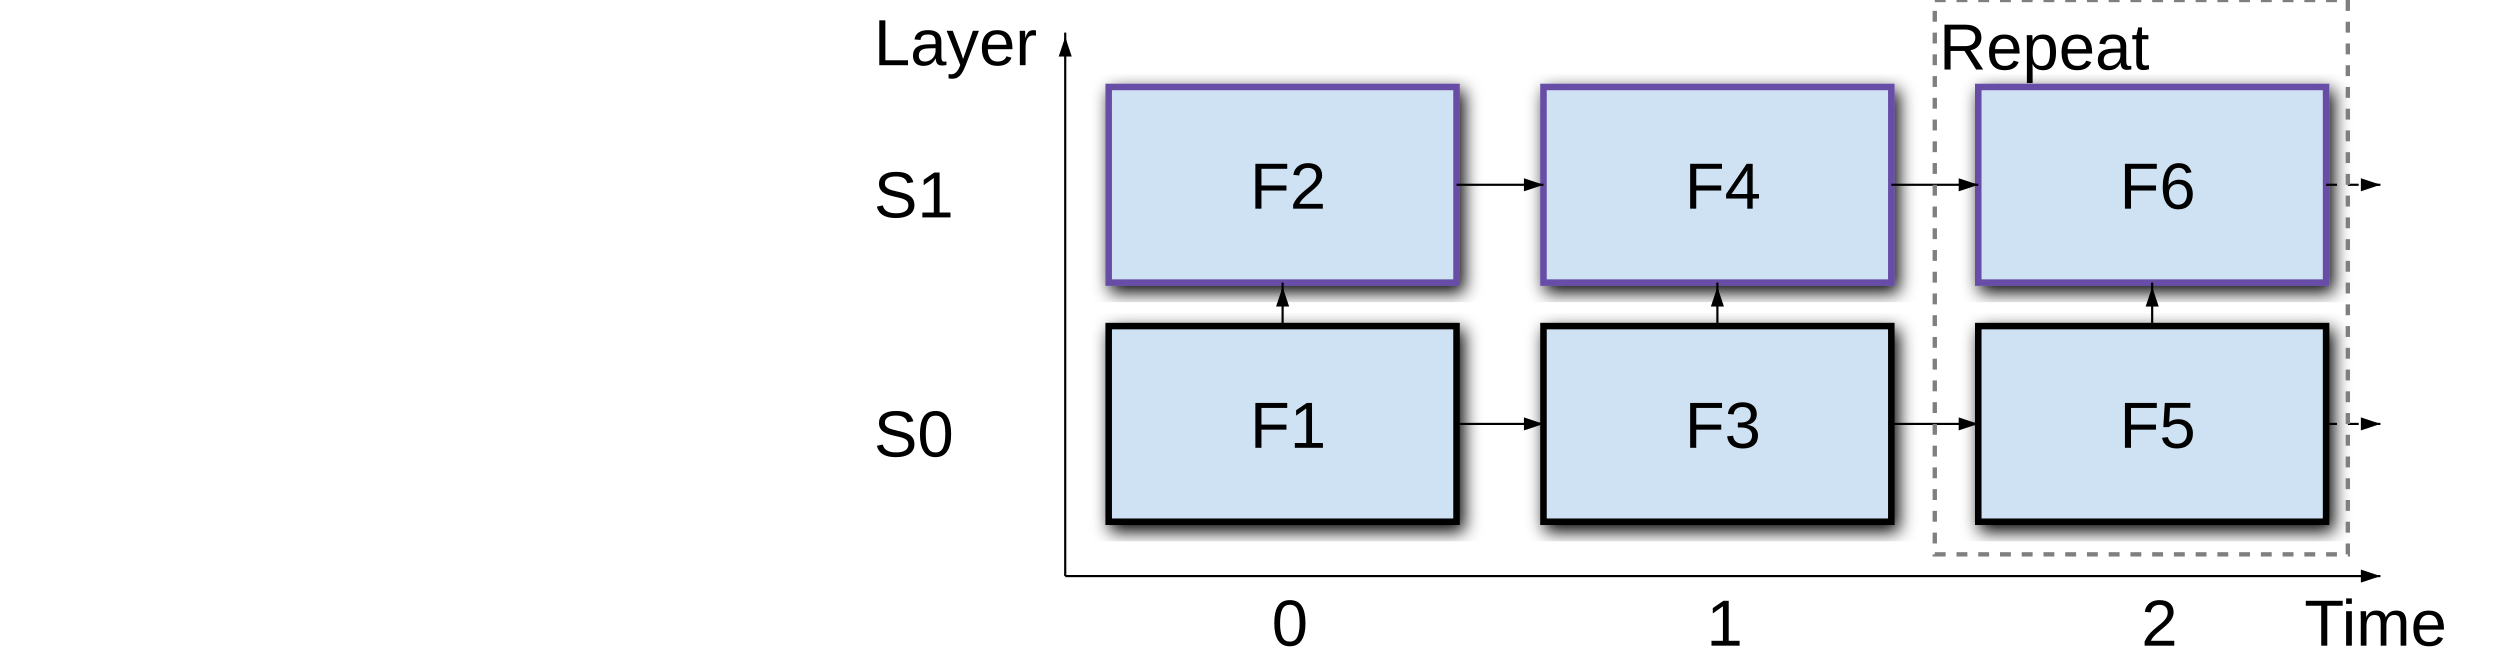
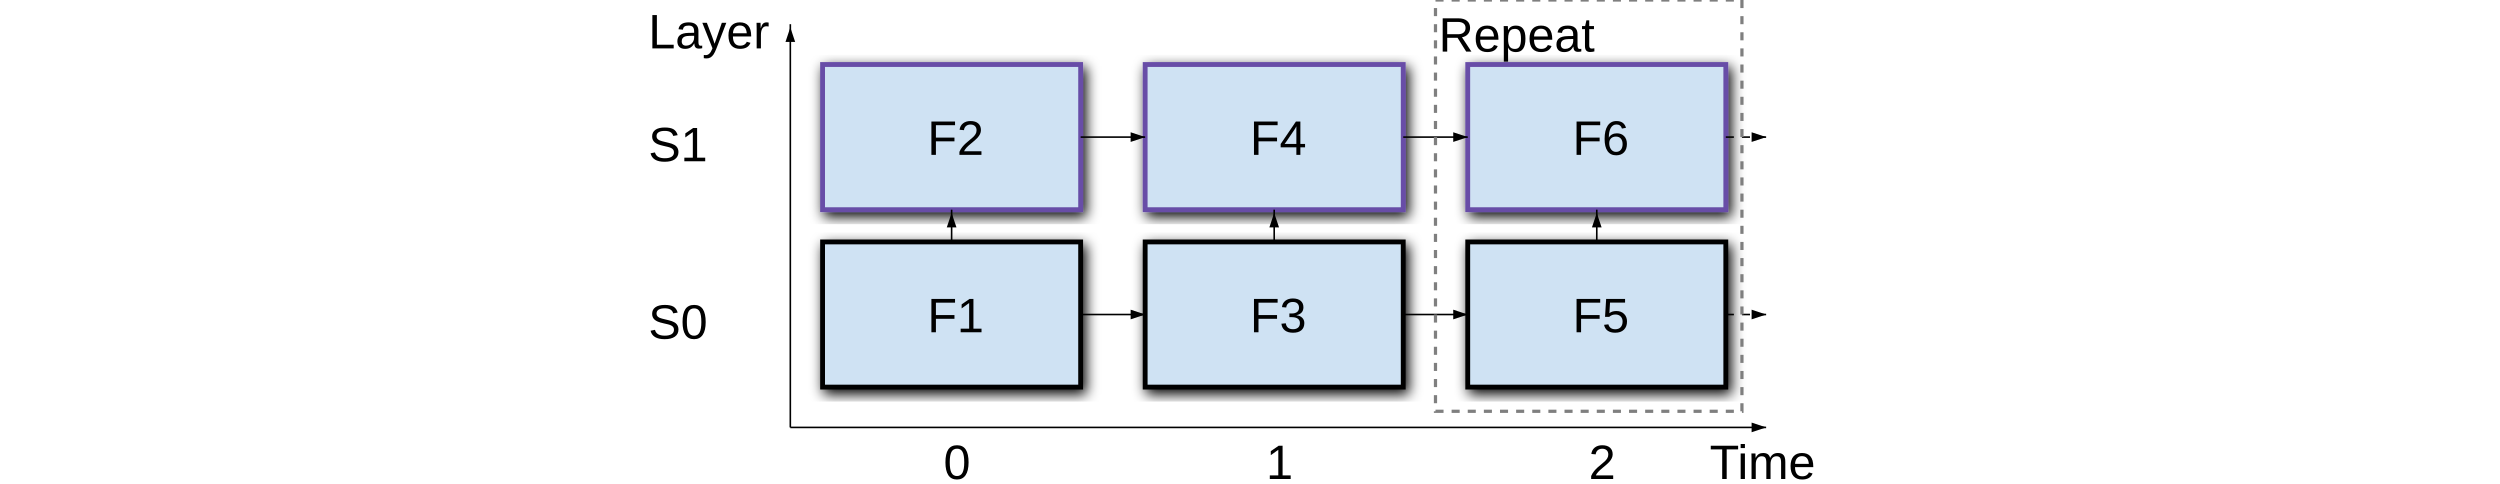
- <svg xmlns="http://www.w3.org/2000/svg" version="1.1" viewBox="-400 0 1150 300">
+ <svg xmlns="http://www.w3.org/2000/svg" version="1.1" viewBox="-400 0 1550 300">
  <defs>
    <filter id="sh">
      <feGaussianBlur in="SourceAlpha" stdDeviation="4" />
      <feOffset dx="2" dy="3" />
      <feBlend in="SourceGraphic" />
    </filter>
  </defs>
  <rect x="110" y="150" width="160" height="90" style="fill:#cfe2f3;stroke-width:3;stroke:#000000" filter="url(#sh)" />
  <rect x="110" y="40" width="160" height="90" style="fill:#cfe2f3;stroke-width:3;stroke:#674ea7" filter="url(#sh)" />
  <line x1="190" y1="150" x2="190" y2="130" style="stroke:#000000;stroke-width:1" />
  <polygon points="190,132 187,141 193,141" />
  <rect x="310" y="150" width="160" height="90" style="fill:#cfe2f3;stroke-width:3;stroke:#000000" filter="url(#sh)" />
  <line x1="270" y1="195" x2="310" y2="195" style="stroke:#000000;stroke-width:1" />
  <polygon points="310,195 301,192 301,198" />
  <rect x="310" y="40" width="160" height="90" style="fill:#cfe2f3;stroke-width:3;stroke:#674ea7" filter="url(#sh)" />
  <line x1="270" y1="85" x2="310" y2="85" style="stroke:#000000;stroke-width:1" />
  <polygon points="310,85 301,82 301,88" />
  <line x1="390" y1="150" x2="390" y2="130" style="stroke:#000000;stroke-width:1" />
  <polygon points="390,132 387,141 393,141" />
  <rect x="510" y="150" width="160" height="90" style="fill:#cfe2f3;stroke-width:3;stroke:#000000" filter="url(#sh)" />
  <line x1="470" y1="195" x2="510" y2="195" style="stroke:#000000;stroke-width:1" />
  <polygon points="510,195 501,192 501,198" />
  <rect x="510" y="40" width="160" height="90" style="fill:#cfe2f3;stroke-width:3;stroke:#674ea7" filter="url(#sh)" />
  <line x1="470" y1="85" x2="510" y2="85" style="stroke:#000000;stroke-width:1" />
  <polygon points="510,85 501,82 501,88" />
  <line x1="590" y1="150" x2="590" y2="130" style="stroke:#000000;stroke-width:1" />
  <polygon points="590,132 587,141 593,141" />
  <line x1="670" y1="195" x2="695" y2="195" style="stroke:#000000;stroke-width:1;stroke-dasharray:5,5" />
  <polygon points="695,195 686,192 686,198" />
  <line x1="670" y1="85" x2="695" y2="85" style="stroke:#000000;stroke-width:1;stroke-dasharray:5,5" />
  <polygon points="695,85 686,82 686,88" />
  <rect x="490" y="0" width="190" height="255" style="fill:none;stroke-width:2;stroke:#7f7f7f;stroke-dasharray:5,5" />
  <text x="492" y="32" font-family="Arial" font-size="30">Repeat</text>
  <line x1="90" y1="265" x2="695" y2="265" style="stroke:#000000;stroke-width:1" />
  <polygon points="695,265 686,262 686,268" />
  <line x1="90" y1="265" x2="90" y2="15" style="stroke:#000000;stroke-width:1" />
  <polygon points="90,17 87,26 93,26" />
  <text x="660" y="297" font-family="Arial" font-size="30">Time<tspan x="185" y="297">0</tspan>
    <tspan x="385" y="297">1</tspan>
    <tspan x="585" y="297">2</tspan>
    <tspan x="2" y="30">Layer</tspan>
    <tspan x="2" y="210">S0</tspan>
    <tspan x="2" y="100">S1</tspan>
    <tspan x="175" y="206">F1</tspan>
    <tspan x="175" y="96">F2</tspan>
    <tspan x="375" y="206">F3</tspan>
    <tspan x="375" y="96">F4</tspan>
    <tspan x="575" y="206">F5</tspan>
    <tspan x="575" y="96">F6</tspan>
  </text>
</svg>
